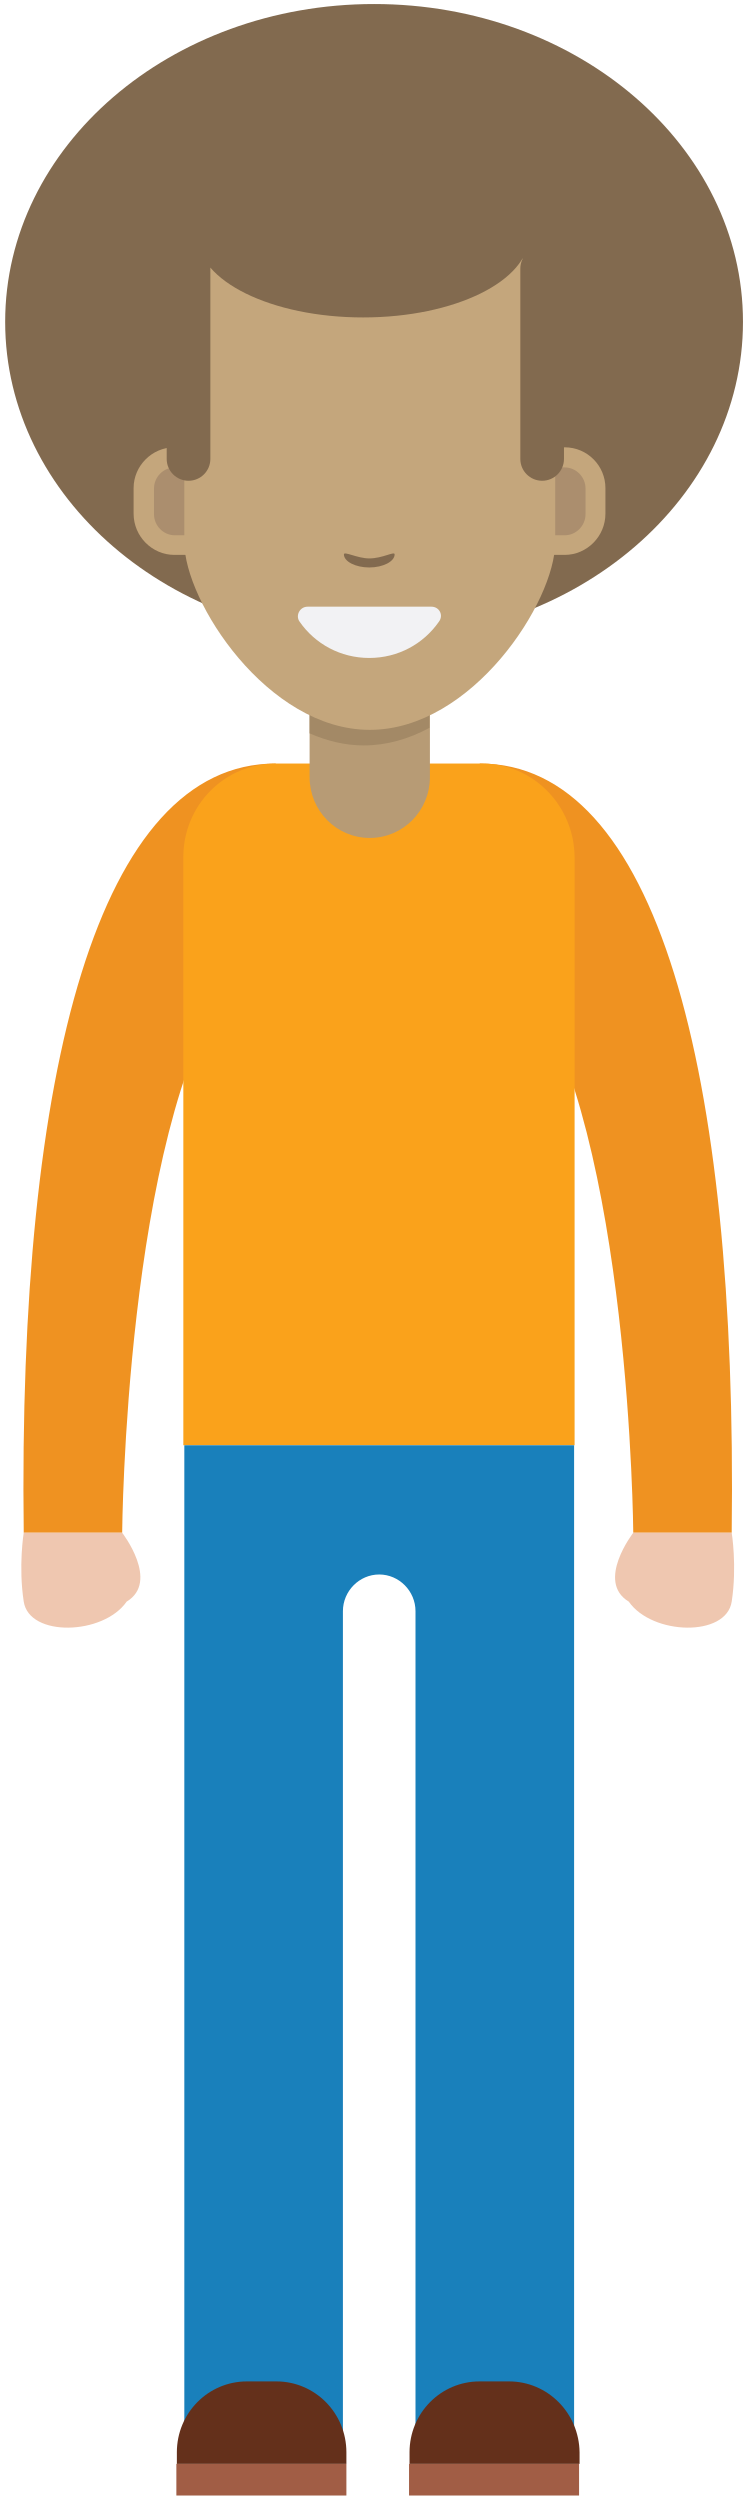
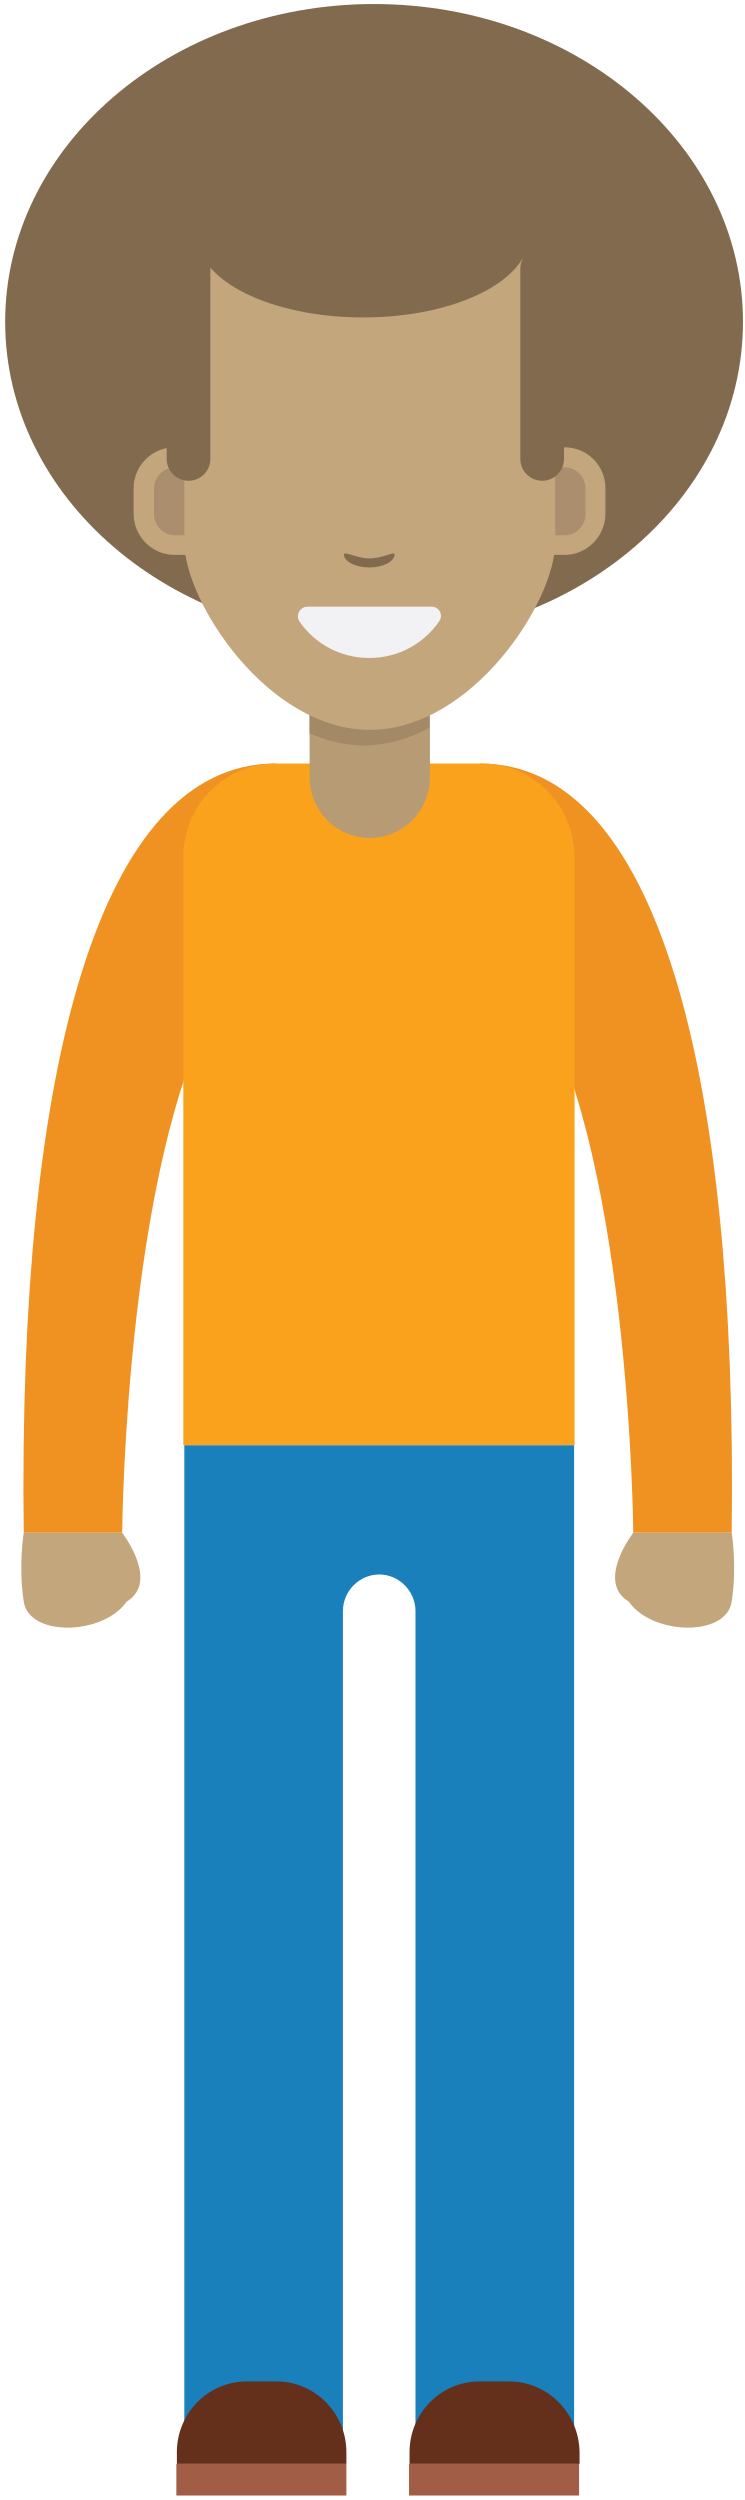
<svg xmlns="http://www.w3.org/2000/svg" width="123px" height="413px" viewBox="0 0 123 413" version="1.1">
  <defs />
  <g id="Questions" stroke="none" stroke-width="1" fill="none" fill-rule="evenodd">
    <g id="Demograficos---1-/-3" transform="translate(-572, -393)">
      <g id="Carachter" transform="translate(98, 164)">
        <g id="Person" transform="translate(0, 162)">
          <g id="Boy" transform="translate(0.829685, 59.64461)">
            <g id="Afro" transform="translate(474.024, 8.021481)">
              <g id="Group" transform="translate(76.08263, 125.1387)" fill-rule="nonzero">
                <path d="M2.382,0.332 C31.374,0.332 44.926,50.331 43.941,127.406 L27.679,127.406 C27.679,127.406 27.186,61.627 9.938,36.461 C9.938,25.664 -5.585,4.734 2.382,0.332 Z" id="Shape" fill="#EF9221" />
-                 <path d="M27.679,127.406 C27.679,127.406 21.437,135.463 26.939,138.785 C30.8,144.349 43.037,144.682 43.941,138.785 C44.844,132.888 43.941,127.406 43.941,127.406 L27.679,127.406 Z" id="Shape" fill="#EFC7B0" />
+                 <path d="M27.679,127.406 C27.679,127.406 21.437,135.463 26.939,138.785 C30.8,144.349 43.037,144.682 43.941,138.785 C44.844,132.888 43.941,127.406 43.941,127.406 L27.679,127.406 Z" id="Shape" fill="#C4A67C" />
              </g>
              <path d="M44.626,125.471 C15.633,125.471 2.082,175.47 3.067,252.545 L19.329,252.545 C19.329,252.545 19.822,186.765 37.07,161.6 C37.07,150.803 52.675,129.873 44.626,125.471 Z" id="Shape" fill="#EF9221" fill-rule="nonzero" />
              <path d="M78.793,125.471 L44.708,125.471 C36.249,125.471 29.432,132.364 29.432,140.919 L29.432,238.093 L94.07,238.093 L94.07,140.919 C93.987,132.364 87.17,125.471 78.793,125.471 Z" id="Shape" fill="#FAA21B" fill-rule="nonzero" />
              <path d="M50.293,98.644 L50.293,127.713 C50.293,133.278 54.728,137.763 60.231,137.763 C65.734,137.763 70.169,133.278 70.169,127.713 L70.169,98.644 L50.293,98.644 Z" id="Shape" fill="#B79B75" fill-rule="nonzero" />
              <ellipse id="Oval-Copy" fill="#826A4F" cx="60.943" cy="52.504" rx="60.943" ry="52.504" />
              <g id="Group" transform="translate(21.05406, 72.81412)" fill-rule="nonzero">
                <g transform="translate(42.5377, 0)" id="Shape">
                  <path d="M28.835,0.415 L0.007,0.415 L0.007,18.189 L28.835,18.189 C32.531,18.189 35.57,15.116 35.57,11.379 L35.57,7.143 C35.57,3.488 32.613,0.415 28.835,0.415 Z" fill="#C4A67C" />
                  <path d="M3.292,14.95 L3.292,3.737 L28.835,3.737 C30.724,3.737 32.285,5.316 32.285,7.226 L32.285,11.462 C32.285,13.372 30.724,14.95 28.835,14.95 L3.292,14.95 Z" fill="#AB8E6E" />
                </g>
                <g id="Shape">
                  <path d="M6.899,0.415 L35.728,0.415 L35.728,18.189 L6.899,18.189 C3.203,18.189 0.164,15.116 0.164,11.379 L0.164,7.143 C0.164,3.488 3.203,0.415 6.899,0.415 Z" fill="#C4A67C" />
                  <path d="M32.524,14.95 L32.524,3.737 L6.981,3.737 C5.092,3.737 3.532,5.316 3.532,7.226 L3.532,11.462 C3.532,13.372 5.092,14.95 6.981,14.95 L32.524,14.95 Z" fill="#AB8E6E" />
                </g>
              </g>
              <path d="M50.293,120.488 C53.168,121.733 56.125,122.481 59.246,122.481 C63.024,122.481 66.72,121.401 70.087,119.574 L70.087,98.727 L50.293,98.727 L50.293,120.488 Z" id="Shape" fill="#A38966" fill-rule="nonzero" />
              <path d="M66.555,32.948 L53.907,32.948 C40.519,32.948 29.596,43.911 29.596,57.532 L29.596,88.927 C29.596,98.644 43.312,119.906 60.231,119.906 C77.15,119.906 90.866,98.727 90.866,88.927 L90.866,57.532 C90.866,43.911 79.943,32.948 66.555,32.948 Z" id="Shape" fill="#C4A67C" fill-rule="nonzero" />
              <path d="M55.96,90.92 C55.96,90.339 58.178,91.585 60.149,91.585 C62.367,91.585 64.338,90.339 64.338,90.92 C64.338,92.083 62.449,93.08 60.149,93.08 C57.849,93.08 55.96,92.083 55.96,90.92 Z" id="Shape" fill="#826A4F" fill-rule="nonzero" />
              <path d="M70.416,99.558 L49.965,99.558 C48.65,99.558 47.911,101.053 48.65,102.049 C51.197,105.704 55.385,108.029 60.149,108.029 L60.149,108.029 C64.913,108.029 69.101,105.704 71.647,102.049 C72.469,100.97 71.73,99.558 70.416,99.558 Z" id="Shape" fill="#F2F2F4" fill-rule="nonzero" />
              <path d="M29.596,238.093 L29.596,402.21 L55.796,402.21 L55.796,265.502 C55.796,262.179 58.506,259.439 61.792,259.439 C65.077,259.439 67.787,262.179 67.787,265.502 L67.787,402.127 L93.987,402.127 L93.987,238.093 L29.596,238.093 Z" id="Shape" fill="#1980BB" fill-rule="nonzero" />
              <g id="Group" transform="translate(28.27491, 392.5756)" fill-rule="nonzero">
                <rect id="Rectangle-path" fill="#A15D45" x="0.007" y="13.787" width="28.089" height="5.232" />
                <path d="M16.515,0.166 L11.67,0.166 C5.263,0.166 0.089,5.399 0.089,11.877 L0.089,13.787 L28.096,13.787 L28.096,11.877 C28.096,5.399 22.922,0.166 16.515,0.166 Z" id="Shape" fill="#64301B" />
              </g>
              <g id="Group" transform="translate(66.22676, 392.5756)" fill-rule="nonzero">
                <rect id="Rectangle-path" fill="#A15D45" x="0.493" y="13.787" width="28.089" height="5.232" />
                <path d="M17.001,0.166 L12.156,0.166 C5.749,0.166 0.575,5.399 0.575,11.877 L0.575,13.787 L28.664,13.787 L28.664,11.877 C28.582,5.399 23.408,0.166 17.001,0.166 Z" id="Shape" fill="#64301B" />
              </g>
-               <path d="M19.329,252.545 C19.329,252.545 25.571,260.601 20.068,263.923 C16.208,269.488 3.971,269.82 3.067,263.923 C2.164,258.027 3.067,252.545 3.067,252.545 L19.329,252.545 Z" id="Shape" fill="#EFC7B0" fill-rule="nonzero" />
+               <path d="M19.329,252.545 C19.329,252.545 25.571,260.601 20.068,263.923 C16.208,269.488 3.971,269.82 3.067,263.923 C2.164,258.027 3.067,252.545 3.067,252.545 L19.329,252.545 Z" id="Shape" fill="#C4A67C" fill-rule="nonzero" />
              <ellipse id="Oval" fill="#826A4F" cx="59.14" cy="38.284" rx="27.406" ry="13.491" />
              <rect id="Rectangle-2" fill="#826A4F" x="26.685" y="40.107" width="7.212" height="38.649" rx="3.606" />
              <rect id="Rectangle-2-Copy" fill="#826A4F" x="85.104" y="40.107" width="7.212" height="38.649" rx="3.606" />
            </g>
          </g>
        </g>
      </g>
    </g>
  </g>
</svg>
